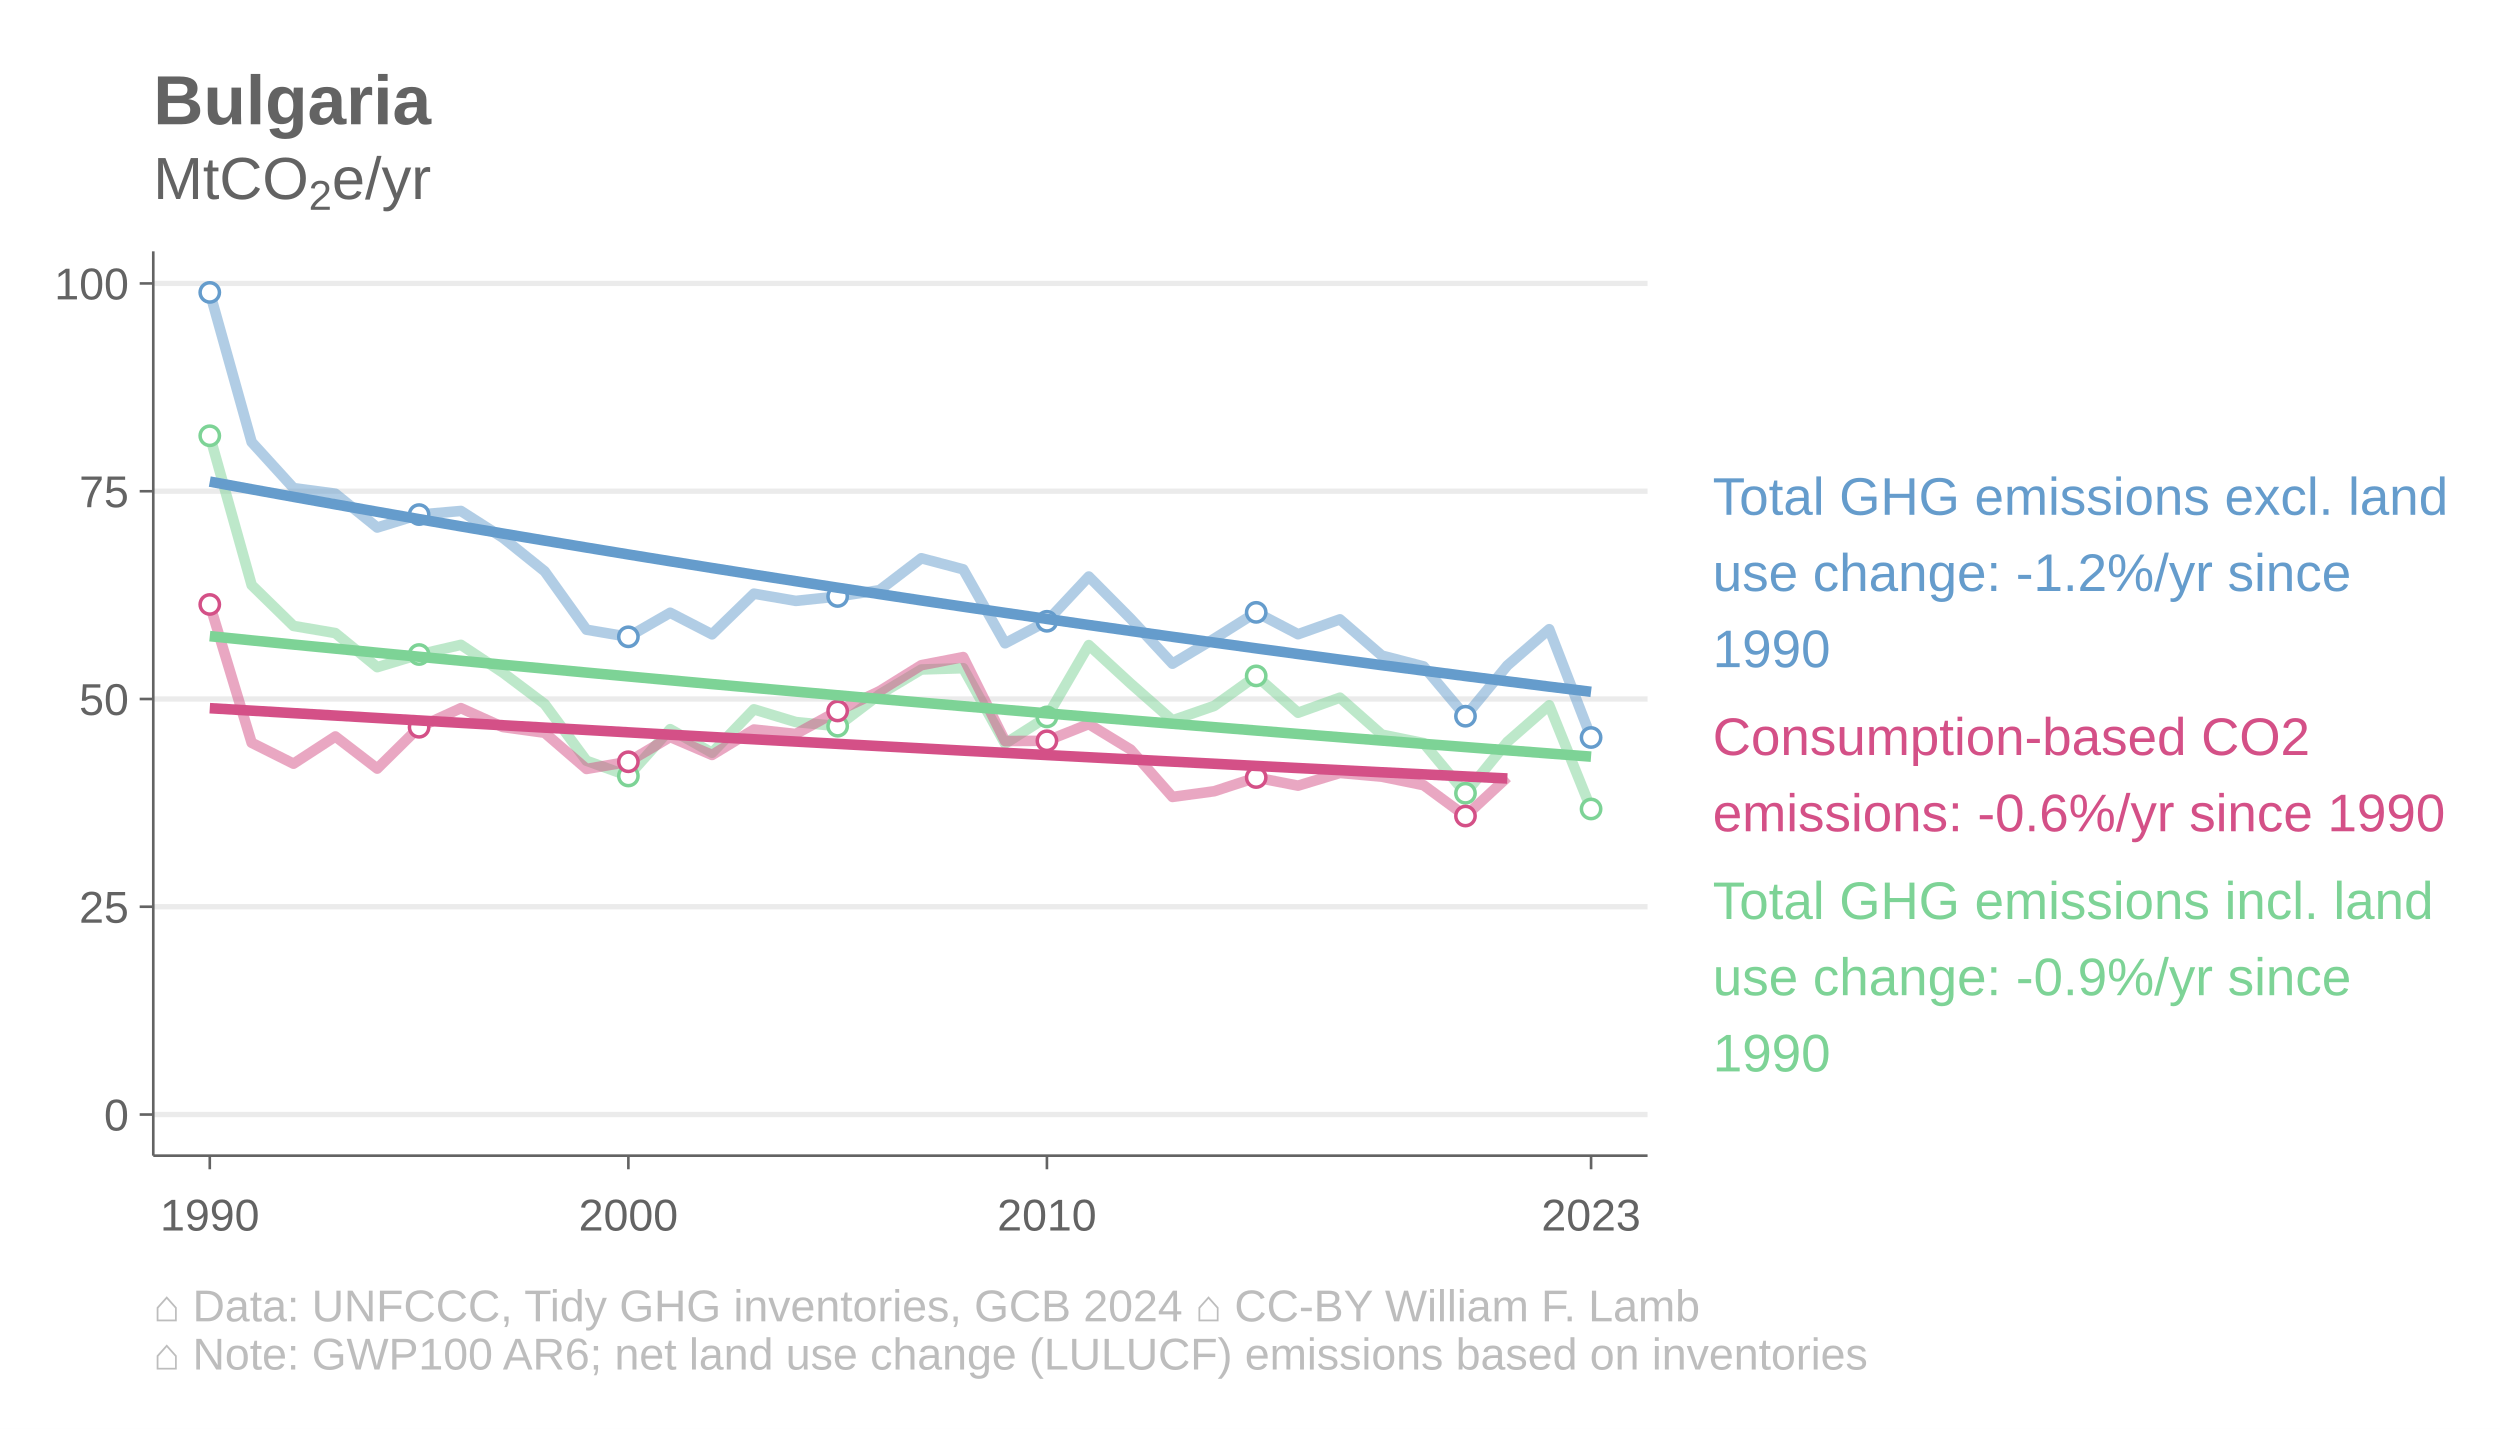
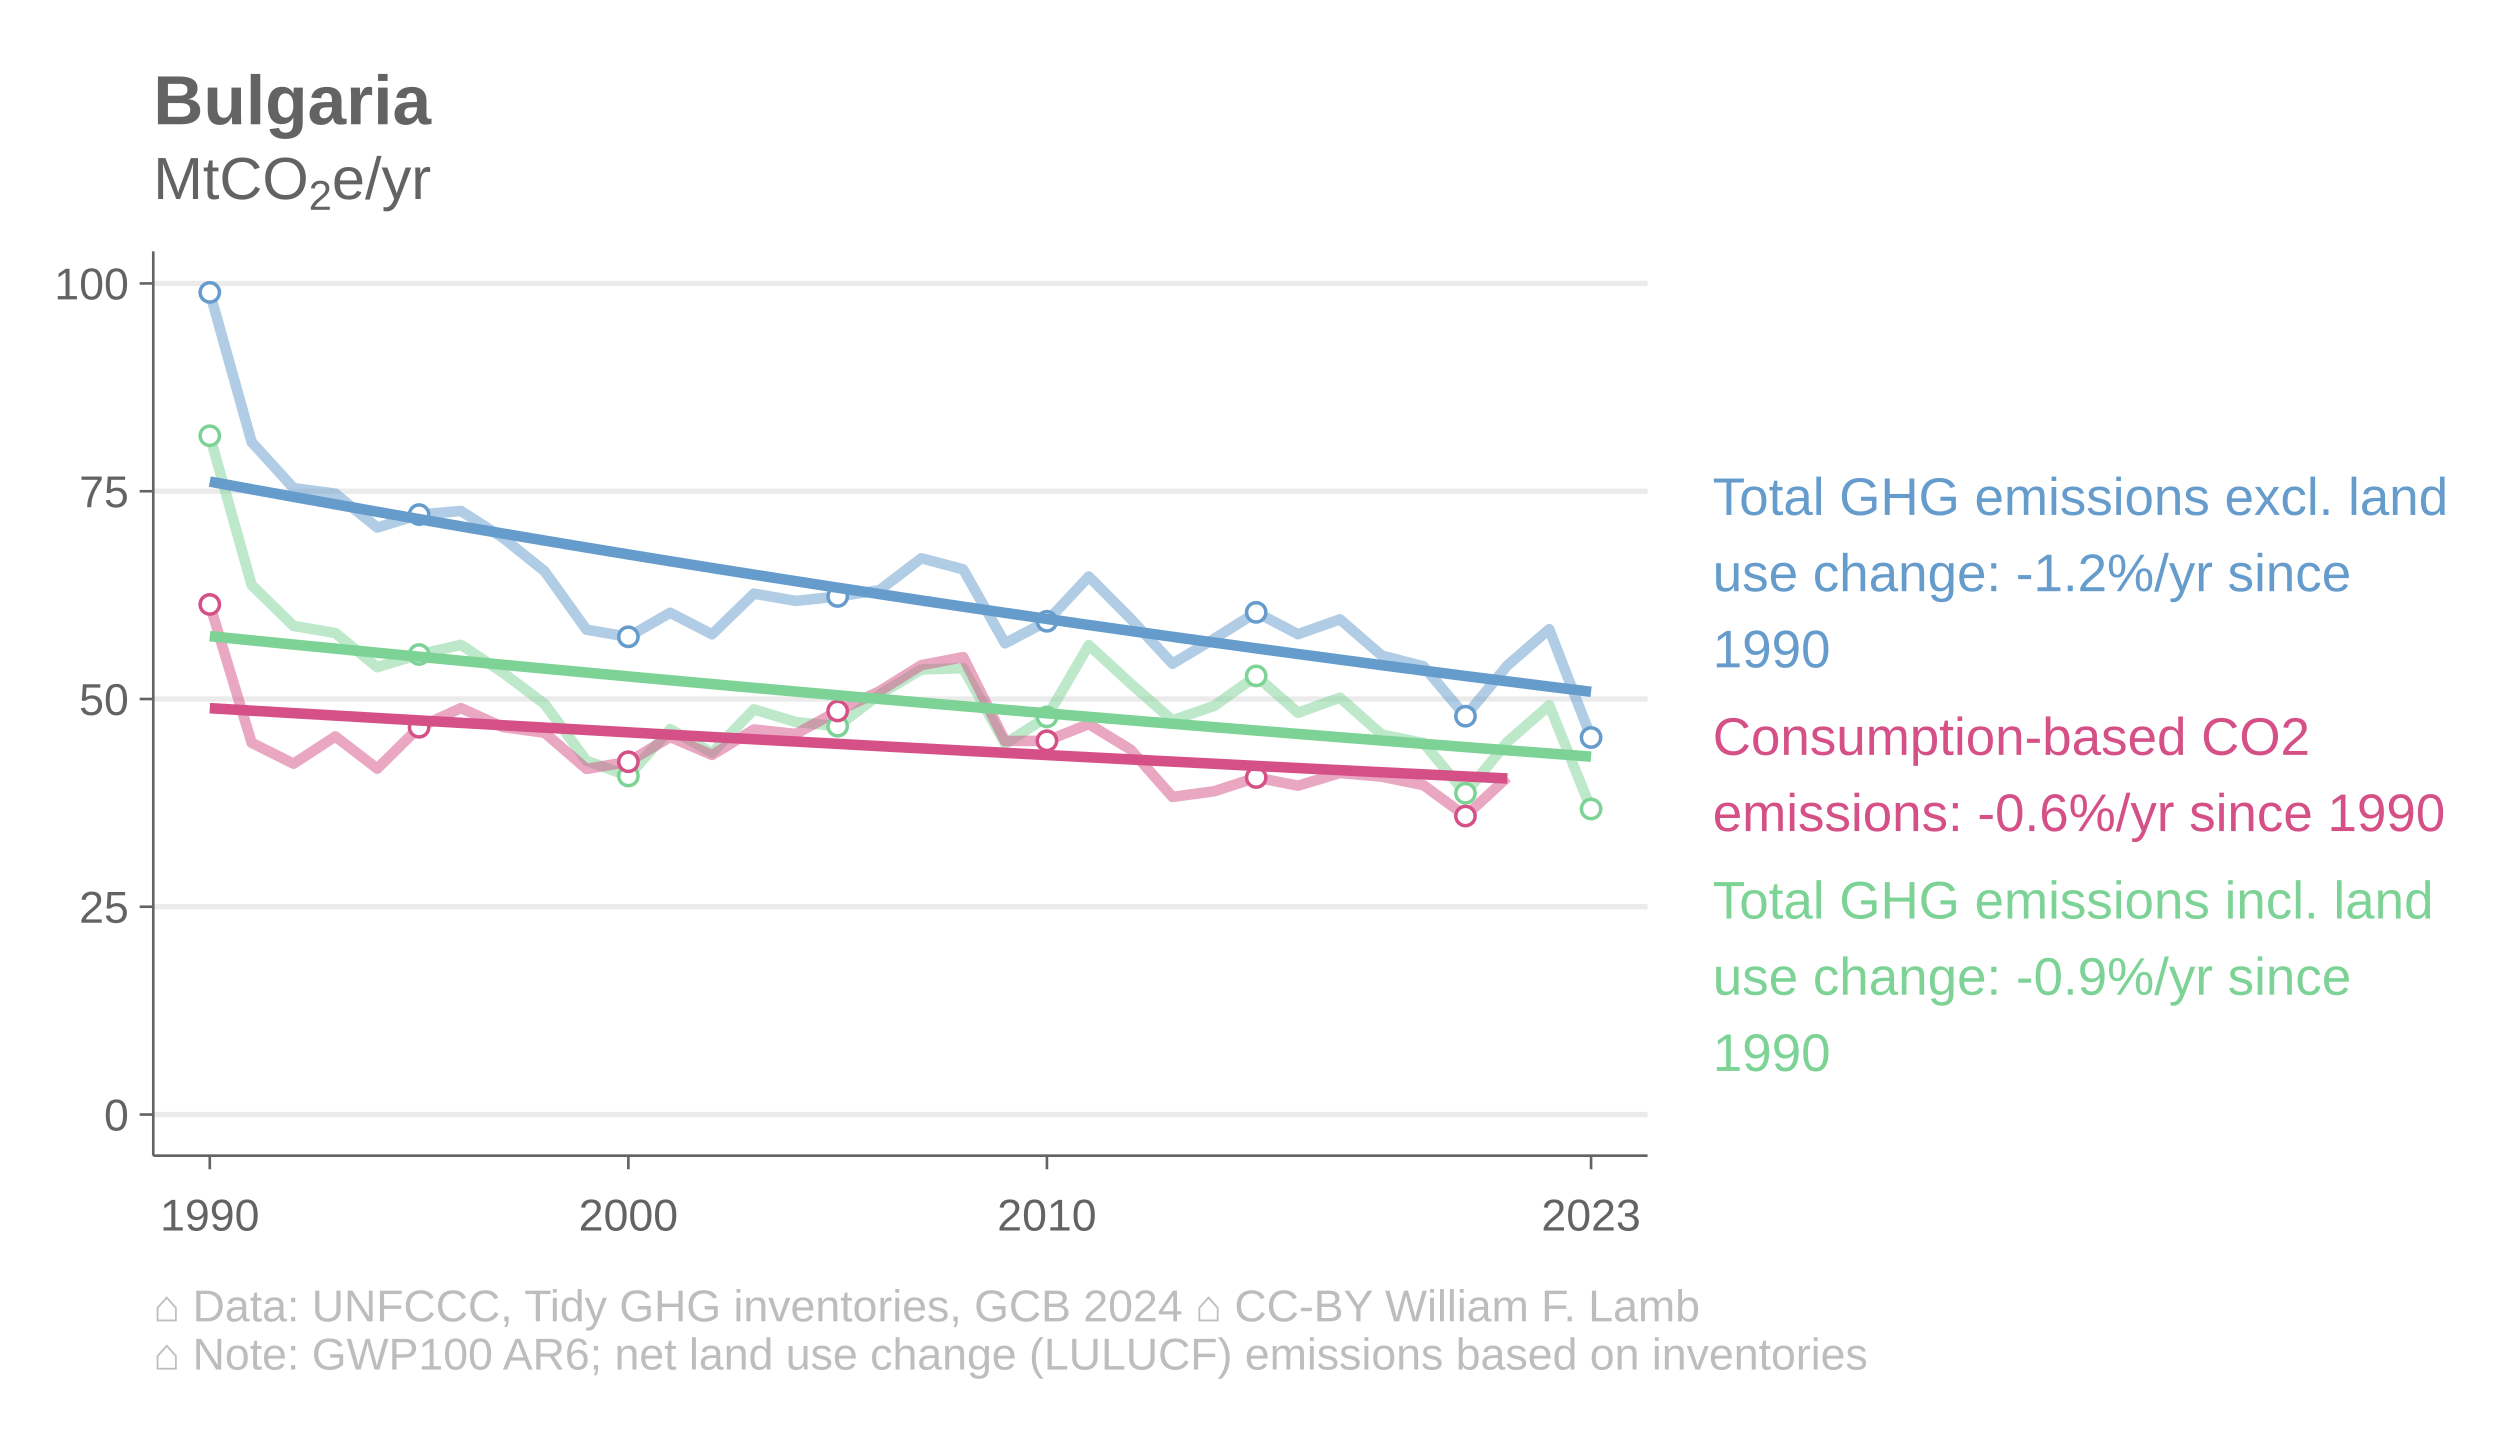
<svg xmlns="http://www.w3.org/2000/svg" class="svglite" width="504.00pt" height="288.00pt" viewBox="0 0 504.00 288.00">
  <defs>
    <style type="text/css">
    .svglite line, .svglite polyline, .svglite polygon, .svglite path, .svglite rect, .svglite circle {
      fill: none;
      stroke: #000000;
      stroke-linecap: round;
      stroke-linejoin: round;
      stroke-miterlimit: 10.00;
    }
    .svglite text {
      white-space: pre;
    }
  </style>
  </defs>
  <rect width="100%" height="100%" style="stroke: none; fill: #FFFFFF;" />
  <defs>
    <clipPath id="cpMC4wMHw1MDQuMDB8MC4wMHwyODguMDA=">
      <rect x="0.00" y="0.00" width="504.00" height="288.00" />
    </clipPath>
  </defs>
  <g clip-path="url(#cpMC4wMHw1MDQuMDB8MC4wMHwyODguMDA=)">
    <rect x="0.00" y="0.00" width="504.00" height="288.00" style="stroke-width: 1.07; stroke: #FFFFFF; fill: #FFFFFF;" />
  </g>
  <defs>
    <clipPath id="cpMzAuOTB8NDk4LjUyfDUwLjY3fDIzMi45OA==">
      <rect x="30.90" y="50.67" width="467.62" height="182.31" />
    </clipPath>
  </defs>
  <g clip-path="url(#cpMzAuOTB8NDk4LjUyfDUwLjY3fDIzMi45OA==)">
</g>
  <g clip-path="url(#cpMC4wMHw1MDQuMDB8MC4wMHwyODguMDA=)">
</g>
  <defs>
    <clipPath id="cpNS40OHwzMzcuNjN8NS40OHwyODIuNTI=">
      <rect x="5.48" y="5.48" width="332.15" height="277.04" />
    </clipPath>
  </defs>
  <g clip-path="url(#cpNS40OHwzMzcuNjN8NS40OHwyODIuNTI=)">
    <rect x="5.48" y="5.48" width="332.15" height="277.04" style="stroke-width: 1.07; stroke: #FFFFFF; fill: #FFFFFF;" />
  </g>
  <g clip-path="url(#cpMC4wMHw1MDQuMDB8MC4wMHwyODguMDA=)">
</g>
  <defs>
    <clipPath id="cpMzM3LjYzfDQ5OC41Mnw1LjQ4fDI4Mi41Mg==">
      <rect x="337.63" y="5.48" width="160.89" height="277.04" />
    </clipPath>
  </defs>
  <g clip-path="url(#cpMzM3LjYzfDQ5OC41Mnw1LjQ4fDI4Mi41Mg==)">
    <rect x="337.63" y="5.48" width="160.89" height="277.04" style="stroke-width: 1.07; stroke: #FFFFFF; fill: #FFFFFF;" />
  </g>
  <g clip-path="url(#cpMC4wMHw1MDQuMDB8MC4wMHwyODguMDA=)">
</g>
  <defs>
    <clipPath id="cpMzAuOTB8MzMyLjE1fDUwLjY3fDIzMi45OA==">
      <rect x="30.90" y="50.67" width="301.25" height="182.31" />
    </clipPath>
  </defs>
  <g clip-path="url(#cpMzAuOTB8MzMyLjE1fDUwLjY3fDIzMi45OA==)">
    <polyline points="30.90,224.69 332.15,224.69 " style="stroke-width: 1.07; stroke: #EBEBEB; stroke-linecap: butt;" />
    <polyline points="30.90,182.80 332.15,182.80 " style="stroke-width: 1.07; stroke: #EBEBEB; stroke-linecap: butt;" />
    <polyline points="30.90,140.92 332.15,140.92 " style="stroke-width: 1.07; stroke: #EBEBEB; stroke-linecap: butt;" />
    <polyline points="30.90,99.03 332.15,99.03 " style="stroke-width: 1.07; stroke: #EBEBEB; stroke-linecap: butt;" />
    <polyline points="30.90,57.14 332.15,57.14 " style="stroke-width: 1.07; stroke: #EBEBEB; stroke-linecap: butt;" />
    <polyline points="42.29,58.95 50.73,89.12 59.17,98.39 67.61,99.53 76.05,106.35 84.49,103.74 92.92,103.01 101.36,108.40 109.80,115.17 118.24,126.95 126.68,128.38 135.11,123.53 143.55,127.88 151.99,119.68 160.43,121.14 168.87,120.25 177.31,118.98 185.74,112.54 194.18,114.78 202.62,129.69 211.06,125.25 219.50,116.23 227.94,124.73 236.37,133.80 244.81,128.75 253.25,123.45 261.69,127.86 270.13,124.86 278.56,132.16 287.00,134.35 295.44,144.39 303.88,134.16 312.32,126.85 320.76,148.68 " style="stroke-width: 2.13; stroke: #659CCC; stroke-opacity: 0.50; stroke-linecap: butt;" />
    <polyline points="42.29,87.85 50.73,117.94 59.17,126.19 67.61,127.63 76.05,134.50 84.49,131.95 92.92,130.00 101.36,135.59 109.80,141.93 118.24,153.37 126.68,156.44 135.11,147.00 143.55,151.76 151.99,143.00 160.43,145.56 168.87,146.40 177.31,140.01 185.74,134.97 194.18,134.71 202.62,149.91 211.06,144.53 219.50,130.05 227.94,137.81 236.37,145.23 244.81,142.30 253.25,136.26 261.69,143.69 270.13,140.65 278.56,148.09 287.00,149.81 295.44,159.92 303.88,149.57 312.32,142.19 320.76,163.09 " style="stroke-width: 2.13; stroke: #7DD396; stroke-opacity: 0.50; stroke-linecap: butt;" />
    <polyline points="42.29,121.86 50.73,149.74 59.17,153.96 67.61,148.47 76.05,154.95 84.49,146.62 92.92,142.76 101.36,146.57 109.80,147.73 118.24,155.02 126.68,153.57 135.11,148.58 143.55,152.20 151.99,147.07 160.43,147.97 168.87,143.33 177.31,139.34 185.74,134.10 194.18,132.47 202.62,149.40 211.06,149.34 219.50,145.97 227.94,151.12 236.37,160.66 244.81,159.51 253.25,156.75 261.69,158.39 270.13,155.83 278.56,156.58 287.00,158.30 295.44,164.51 303.88,156.70 " style="stroke-width: 2.13; stroke: #D45087; stroke-opacity: 0.50; stroke-linecap: butt;" />
    <circle cx="42.29" cy="87.85" r="1.95" style="stroke-width: 0.71; stroke: #7DD396; fill: #FFFFFF;" />
    <circle cx="84.49" cy="131.95" r="1.95" style="stroke-width: 0.71; stroke: #7DD396; fill: #FFFFFF;" />
    <circle cx="126.68" cy="156.44" r="1.95" style="stroke-width: 0.71; stroke: #7DD396; fill: #FFFFFF;" />
    <circle cx="168.87" cy="146.40" r="1.95" style="stroke-width: 0.71; stroke: #7DD396; fill: #FFFFFF;" />
    <circle cx="211.06" cy="144.53" r="1.95" style="stroke-width: 0.71; stroke: #7DD396; fill: #FFFFFF;" />
    <circle cx="253.25" cy="136.26" r="1.95" style="stroke-width: 0.71; stroke: #7DD396; fill: #FFFFFF;" />
    <circle cx="295.44" cy="159.92" r="1.95" style="stroke-width: 0.71; stroke: #7DD396; fill: #FFFFFF;" />
    <circle cx="320.76" cy="163.09" r="1.95" style="stroke-width: 0.71; stroke: #7DD396; fill: #FFFFFF;" />
    <circle cx="42.29" cy="58.95" r="1.95" style="stroke-width: 0.71; stroke: #659CCC; fill: #FFFFFF;" />
    <circle cx="84.49" cy="103.74" r="1.95" style="stroke-width: 0.71; stroke: #659CCC; fill: #FFFFFF;" />
    <circle cx="126.68" cy="128.38" r="1.95" style="stroke-width: 0.71; stroke: #659CCC; fill: #FFFFFF;" />
    <circle cx="168.87" cy="120.25" r="1.95" style="stroke-width: 0.71; stroke: #659CCC; fill: #FFFFFF;" />
    <circle cx="211.06" cy="125.25" r="1.95" style="stroke-width: 0.71; stroke: #659CCC; fill: #FFFFFF;" />
    <circle cx="253.25" cy="123.45" r="1.95" style="stroke-width: 0.71; stroke: #659CCC; fill: #FFFFFF;" />
    <circle cx="295.44" cy="144.39" r="1.95" style="stroke-width: 0.71; stroke: #659CCC; fill: #FFFFFF;" />
    <circle cx="320.76" cy="148.68" r="1.95" style="stroke-width: 0.71; stroke: #659CCC; fill: #FFFFFF;" />
    <circle cx="42.29" cy="121.86" r="1.95" style="stroke-width: 0.71; stroke: #D45087; fill: #FFFFFF;" />
    <circle cx="84.49" cy="146.62" r="1.95" style="stroke-width: 0.71; stroke: #D45087; fill: #FFFFFF;" />
    <circle cx="126.68" cy="153.57" r="1.95" style="stroke-width: 0.71; stroke: #D45087; fill: #FFFFFF;" />
    <circle cx="168.87" cy="143.33" r="1.95" style="stroke-width: 0.71; stroke: #D45087; fill: #FFFFFF;" />
    <circle cx="211.06" cy="149.34" r="1.95" style="stroke-width: 0.71; stroke: #D45087; fill: #FFFFFF;" />
    <circle cx="253.25" cy="156.75" r="1.95" style="stroke-width: 0.71; stroke: #D45087; fill: #FFFFFF;" />
    <circle cx="295.44" cy="164.51" r="1.95" style="stroke-width: 0.71; stroke: #D45087; fill: #FFFFFF;" />
    <polyline points="42.29,97.09 50.73,98.64 59.17,100.17 67.61,101.68 76.05,103.18 84.49,104.66 92.92,106.12 101.36,107.56 109.80,108.98 118.24,110.39 126.68,111.78 135.11,113.15 143.55,114.51 151.99,115.85 160.43,117.17 168.87,118.48 177.31,119.77 185.74,121.05 194.18,122.31 202.62,123.55 211.06,124.78 219.50,126.00 227.94,127.20 236.37,128.38 244.81,129.55 253.25,130.71 261.69,131.85 270.13,132.98 278.56,134.10 287.00,135.20 295.44,136.29 303.88,137.36 312.32,138.43 320.76,139.47 " style="stroke-width: 2.13; stroke: #659CCC; stroke-linecap: butt;" />
    <polyline points="42.29,128.25 50.73,129.10 59.17,129.94 67.61,130.76 76.05,131.59 84.49,132.40 92.92,133.21 101.36,134.01 109.80,134.80 118.24,135.59 126.68,136.37 135.11,137.14 143.55,137.91 151.99,138.67 160.43,139.42 168.87,140.17 177.31,140.91 185.74,141.64 194.18,142.37 202.62,143.09 211.06,143.81 219.50,144.51 227.94,145.22 236.37,145.91 244.81,146.60 253.25,147.28 261.69,147.96 270.13,148.63 278.56,149.30 287.00,149.96 295.44,150.61 303.88,151.26 312.32,151.90 320.76,152.54 " style="stroke-width: 2.13; stroke: #7DD396; stroke-linecap: butt;" />
    <polyline points="42.29,142.77 50.73,143.27 59.17,143.77 67.61,144.26 76.05,144.75 84.49,145.24 92.92,145.73 101.36,146.21 109.80,146.69 118.24,147.16 126.68,147.64 135.11,148.11 143.55,148.58 151.99,149.04 160.43,149.50 168.87,149.96 177.31,150.42 185.74,150.87 194.18,151.33 202.62,151.77 211.06,152.22 219.50,152.66 227.94,153.10 236.37,153.54 244.81,153.97 253.25,154.41 261.69,154.84 270.13,155.26 278.56,155.69 287.00,156.11 295.44,156.53 303.88,156.94 " style="stroke-width: 2.13; stroke: #D45087; stroke-linecap: butt;" />
  </g>
  <g clip-path="url(#cpMC4wMHw1MDQuMDB8MC4wMHwyODguMDA=)">
    <polyline points="30.90,232.98 30.90,50.67 " style="stroke-width: 0.53; stroke: #636363; stroke-linecap: butt;" />
    <text x="25.97" y="227.91" text-anchor="end" style="font-size: 9.00px;fill: #636363; font-family: &quot;Arial&quot;;" textLength="5.00px" lengthAdjust="spacingAndGlyphs">0</text>
    <text x="25.97" y="186.02" text-anchor="end" style="font-size: 9.00px;fill: #636363; font-family: &quot;Arial&quot;;" textLength="10.01px" lengthAdjust="spacingAndGlyphs">25</text>
    <text x="25.97" y="144.14" text-anchor="end" style="font-size: 9.00px;fill: #636363; font-family: &quot;Arial&quot;;" textLength="10.01px" lengthAdjust="spacingAndGlyphs">50</text>
    <text x="25.97" y="102.25" text-anchor="end" style="font-size: 9.00px;fill: #636363; font-family: &quot;Arial&quot;;" textLength="10.01px" lengthAdjust="spacingAndGlyphs">75</text>
    <text x="25.97" y="60.36" text-anchor="end" style="font-size: 9.00px;fill: #636363; font-family: &quot;Arial&quot;;" textLength="15.01px" lengthAdjust="spacingAndGlyphs">100</text>
    <polyline points="28.16,224.69 30.90,224.69 " style="stroke-width: 0.53; stroke: #636363; stroke-linecap: butt;" />
    <polyline points="28.16,182.80 30.90,182.80 " style="stroke-width: 0.53; stroke: #636363; stroke-linecap: butt;" />
    <polyline points="28.16,140.92 30.90,140.92 " style="stroke-width: 0.53; stroke: #636363; stroke-linecap: butt;" />
    <polyline points="28.16,99.03 30.90,99.03 " style="stroke-width: 0.53; stroke: #636363; stroke-linecap: butt;" />
    <polyline points="28.16,57.14 30.90,57.14 " style="stroke-width: 0.53; stroke: #636363; stroke-linecap: butt;" />
    <polyline points="30.90,232.98 332.15,232.98 " style="stroke-width: 0.53; stroke: #636363; stroke-linecap: butt;" />
    <polyline points="42.29,235.72 42.29,232.98 " style="stroke-width: 0.53; stroke: #636363; stroke-linecap: butt;" />
    <polyline points="126.68,235.72 126.68,232.98 " style="stroke-width: 0.53; stroke: #636363; stroke-linecap: butt;" />
    <polyline points="211.06,235.72 211.06,232.98 " style="stroke-width: 0.53; stroke: #636363; stroke-linecap: butt;" />
    <polyline points="320.76,235.72 320.76,232.98 " style="stroke-width: 0.53; stroke: #636363; stroke-linecap: butt;" />
    <text x="42.29" y="248.08" text-anchor="middle" style="font-size: 9.00px;fill: #636363; font-family: &quot;Arial&quot;;" textLength="20.02px" lengthAdjust="spacingAndGlyphs">1990</text>
    <text x="126.68" y="248.08" text-anchor="middle" style="font-size: 9.00px;fill: #636363; font-family: &quot;Arial&quot;;" textLength="20.02px" lengthAdjust="spacingAndGlyphs">2000</text>
    <text x="211.06" y="248.08" text-anchor="middle" style="font-size: 9.00px;fill: #636363; font-family: &quot;Arial&quot;;" textLength="20.02px" lengthAdjust="spacingAndGlyphs">2010</text>
    <text x="320.76" y="248.08" text-anchor="middle" style="font-size: 9.00px;fill: #636363; font-family: &quot;Arial&quot;;" textLength="20.02px" lengthAdjust="spacingAndGlyphs">2023</text>
    <text x="30.90" y="40.12" style="font-size: 12.00px;fill: #636363; font-family: &quot;Arial&quot;;" textLength="31.34px" lengthAdjust="spacingAndGlyphs">MtCO</text>
    <text x="62.24" y="42.30" style="font-size: 8.40px;fill: #636363; font-family: &quot;Arial&quot;;" textLength="4.67px" lengthAdjust="spacingAndGlyphs">2</text>
    <text x="66.91" y="40.12" style="font-size: 12.00px;fill: #636363; font-family: &quot;Arial&quot;;" textLength="20.01px" lengthAdjust="spacingAndGlyphs">e/yr</text>
    <text x="30.90" y="25.05" style="font-size: 14.00px; font-weight: bold;fill: #636363; font-family: &quot;Arial&quot;;" textLength="55.99px" lengthAdjust="spacingAndGlyphs">Bulgaria</text>
    <text x="30.90" y="266.38" style="font-size: 9.00px;fill: #BDBDBD; font-family: &quot;Arial&quot;;" textLength="321.75px" lengthAdjust="spacingAndGlyphs">⌂ Data: UNFCCC, Tidy GHG inventories, GCB 2024   ⌂ CC-BY William F. Lamb  </text>
    <text x="30.90" y="276.10" style="font-size: 9.00px;fill: #BDBDBD; font-family: &quot;Arial&quot;;" textLength="345.55px" lengthAdjust="spacingAndGlyphs">⌂ Note: GWP100 AR6; net land use change (LULUCF) emissions based on inventories</text>
  </g>
  <defs>
    <clipPath id="cpMzQwLjM3fDQ5OC41Mnw1MC42N3wyMzIuOTg=">
      <rect x="340.37" y="50.67" width="158.15" height="182.31" />
    </clipPath>
  </defs>
  <g clip-path="url(#cpMzQwLjM3fDQ5OC41Mnw1MC42N3wyMzIuOTg=)">
-     <text x="345.29" y="103.78" style="font-size: 10.67px;fill: #659CCC; font-family: &quot;Arial&quot;;" textLength="148.05px" lengthAdjust="spacingAndGlyphs">Total GHG emissions excl. land</text>
-     <text x="345.29" y="119.14" style="font-size: 10.67px;fill: #659CCC; font-family: &quot;Arial&quot;;" textLength="128.52px" lengthAdjust="spacingAndGlyphs">use change: -1.2%/yr since</text>
-     <text x="345.29" y="134.50" style="font-size: 10.67px;fill: #659CCC; font-family: &quot;Arial&quot;;" textLength="23.70px" lengthAdjust="spacingAndGlyphs">1990</text>
-     <text x="345.30" y="185.27" style="font-size: 10.67px;fill: #7DD396; font-family: &quot;Arial&quot;;" textLength="145.09px" lengthAdjust="spacingAndGlyphs">Total GHG emissions incl. land</text>
-     <text x="345.30" y="200.63" style="font-size: 10.67px;fill: #7DD396; font-family: &quot;Arial&quot;;" textLength="128.52px" lengthAdjust="spacingAndGlyphs">use change: -0.9%/yr since</text>
-     <text x="345.30" y="215.99" style="font-size: 10.67px;fill: #7DD396; font-family: &quot;Arial&quot;;" textLength="23.70px" lengthAdjust="spacingAndGlyphs">1990</text>
-     <text x="345.29" y="152.21" style="font-size: 10.67px;fill: #D45087; font-family: &quot;Arial&quot;;" textLength="120.23px" lengthAdjust="spacingAndGlyphs">Consumption-based CO2</text>
-     <text x="345.29" y="167.58" style="font-size: 10.67px;fill: #D45087; font-family: &quot;Arial&quot;;" textLength="147.46px" lengthAdjust="spacingAndGlyphs">emissions: -0.6%/yr since 1990</text>
+     <text x="345.29" y="103.81" style="font-size: 10.67px;fill: #659CCC; font-family: &quot;Arial&quot;;" textLength="148.05px" lengthAdjust="spacingAndGlyphs">Total GHG emissions excl. land</text>
+     <text x="345.29" y="119.18" style="font-size: 10.67px;fill: #659CCC; font-family: &quot;Arial&quot;;" textLength="128.52px" lengthAdjust="spacingAndGlyphs">use change: -1.2%/yr since</text>
+     <text x="345.29" y="134.54" style="font-size: 10.67px;fill: #659CCC; font-family: &quot;Arial&quot;;" textLength="23.70px" lengthAdjust="spacingAndGlyphs">1990</text>
+     <text x="345.30" y="185.17" style="font-size: 10.67px;fill: #7DD396; font-family: &quot;Arial&quot;;" textLength="145.09px" lengthAdjust="spacingAndGlyphs">Total GHG emissions incl. land</text>
+     <text x="345.30" y="200.54" style="font-size: 10.67px;fill: #7DD396; font-family: &quot;Arial&quot;;" textLength="128.52px" lengthAdjust="spacingAndGlyphs">use change: -0.9%/yr since</text>
+     <text x="345.30" y="215.90" style="font-size: 10.67px;fill: #7DD396; font-family: &quot;Arial&quot;;" textLength="23.70px" lengthAdjust="spacingAndGlyphs">1990</text>
+     <text x="345.29" y="152.18" style="font-size: 10.67px;fill: #D45087; font-family: &quot;Arial&quot;;" textLength="120.23px" lengthAdjust="spacingAndGlyphs">Consumption-based CO2</text>
+     <text x="345.29" y="167.54" style="font-size: 10.67px;fill: #D45087; font-family: &quot;Arial&quot;;" textLength="147.46px" lengthAdjust="spacingAndGlyphs">emissions: -0.6%/yr since 1990</text>
  </g>
  <g clip-path="url(#cpMC4wMHw1MDQuMDB8MC4wMHwyODguMDA=)">
</g>
</svg>
